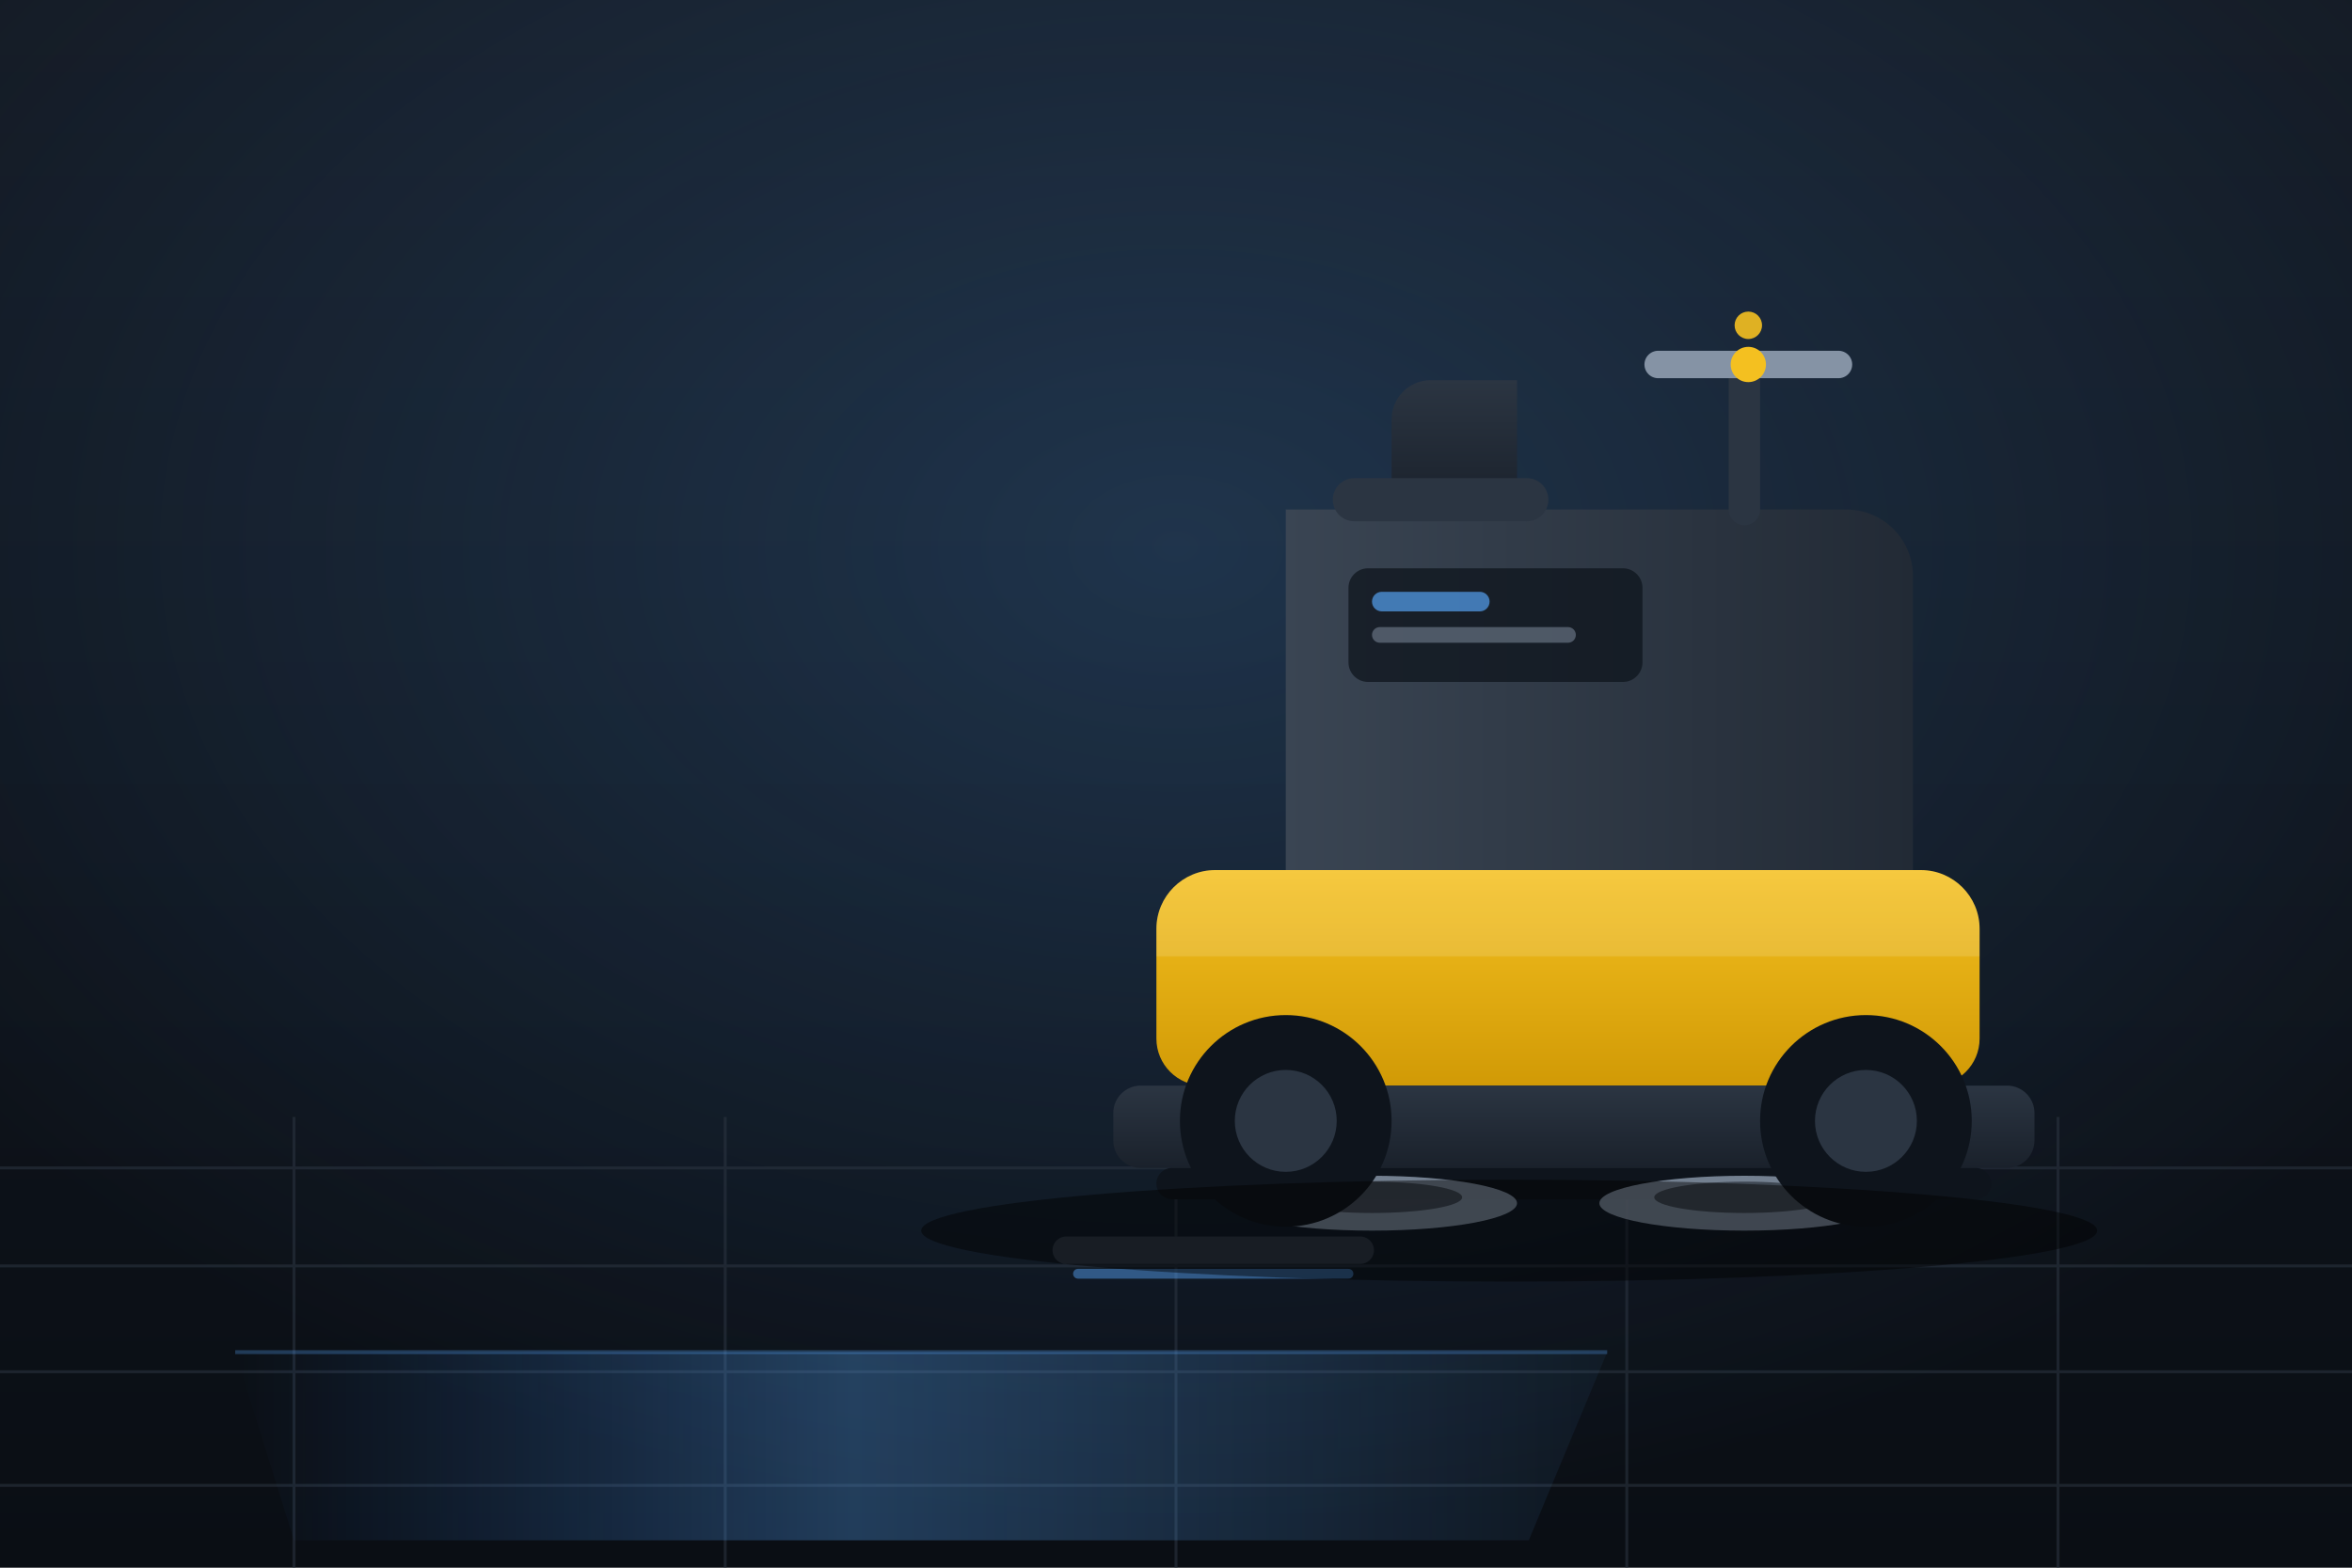
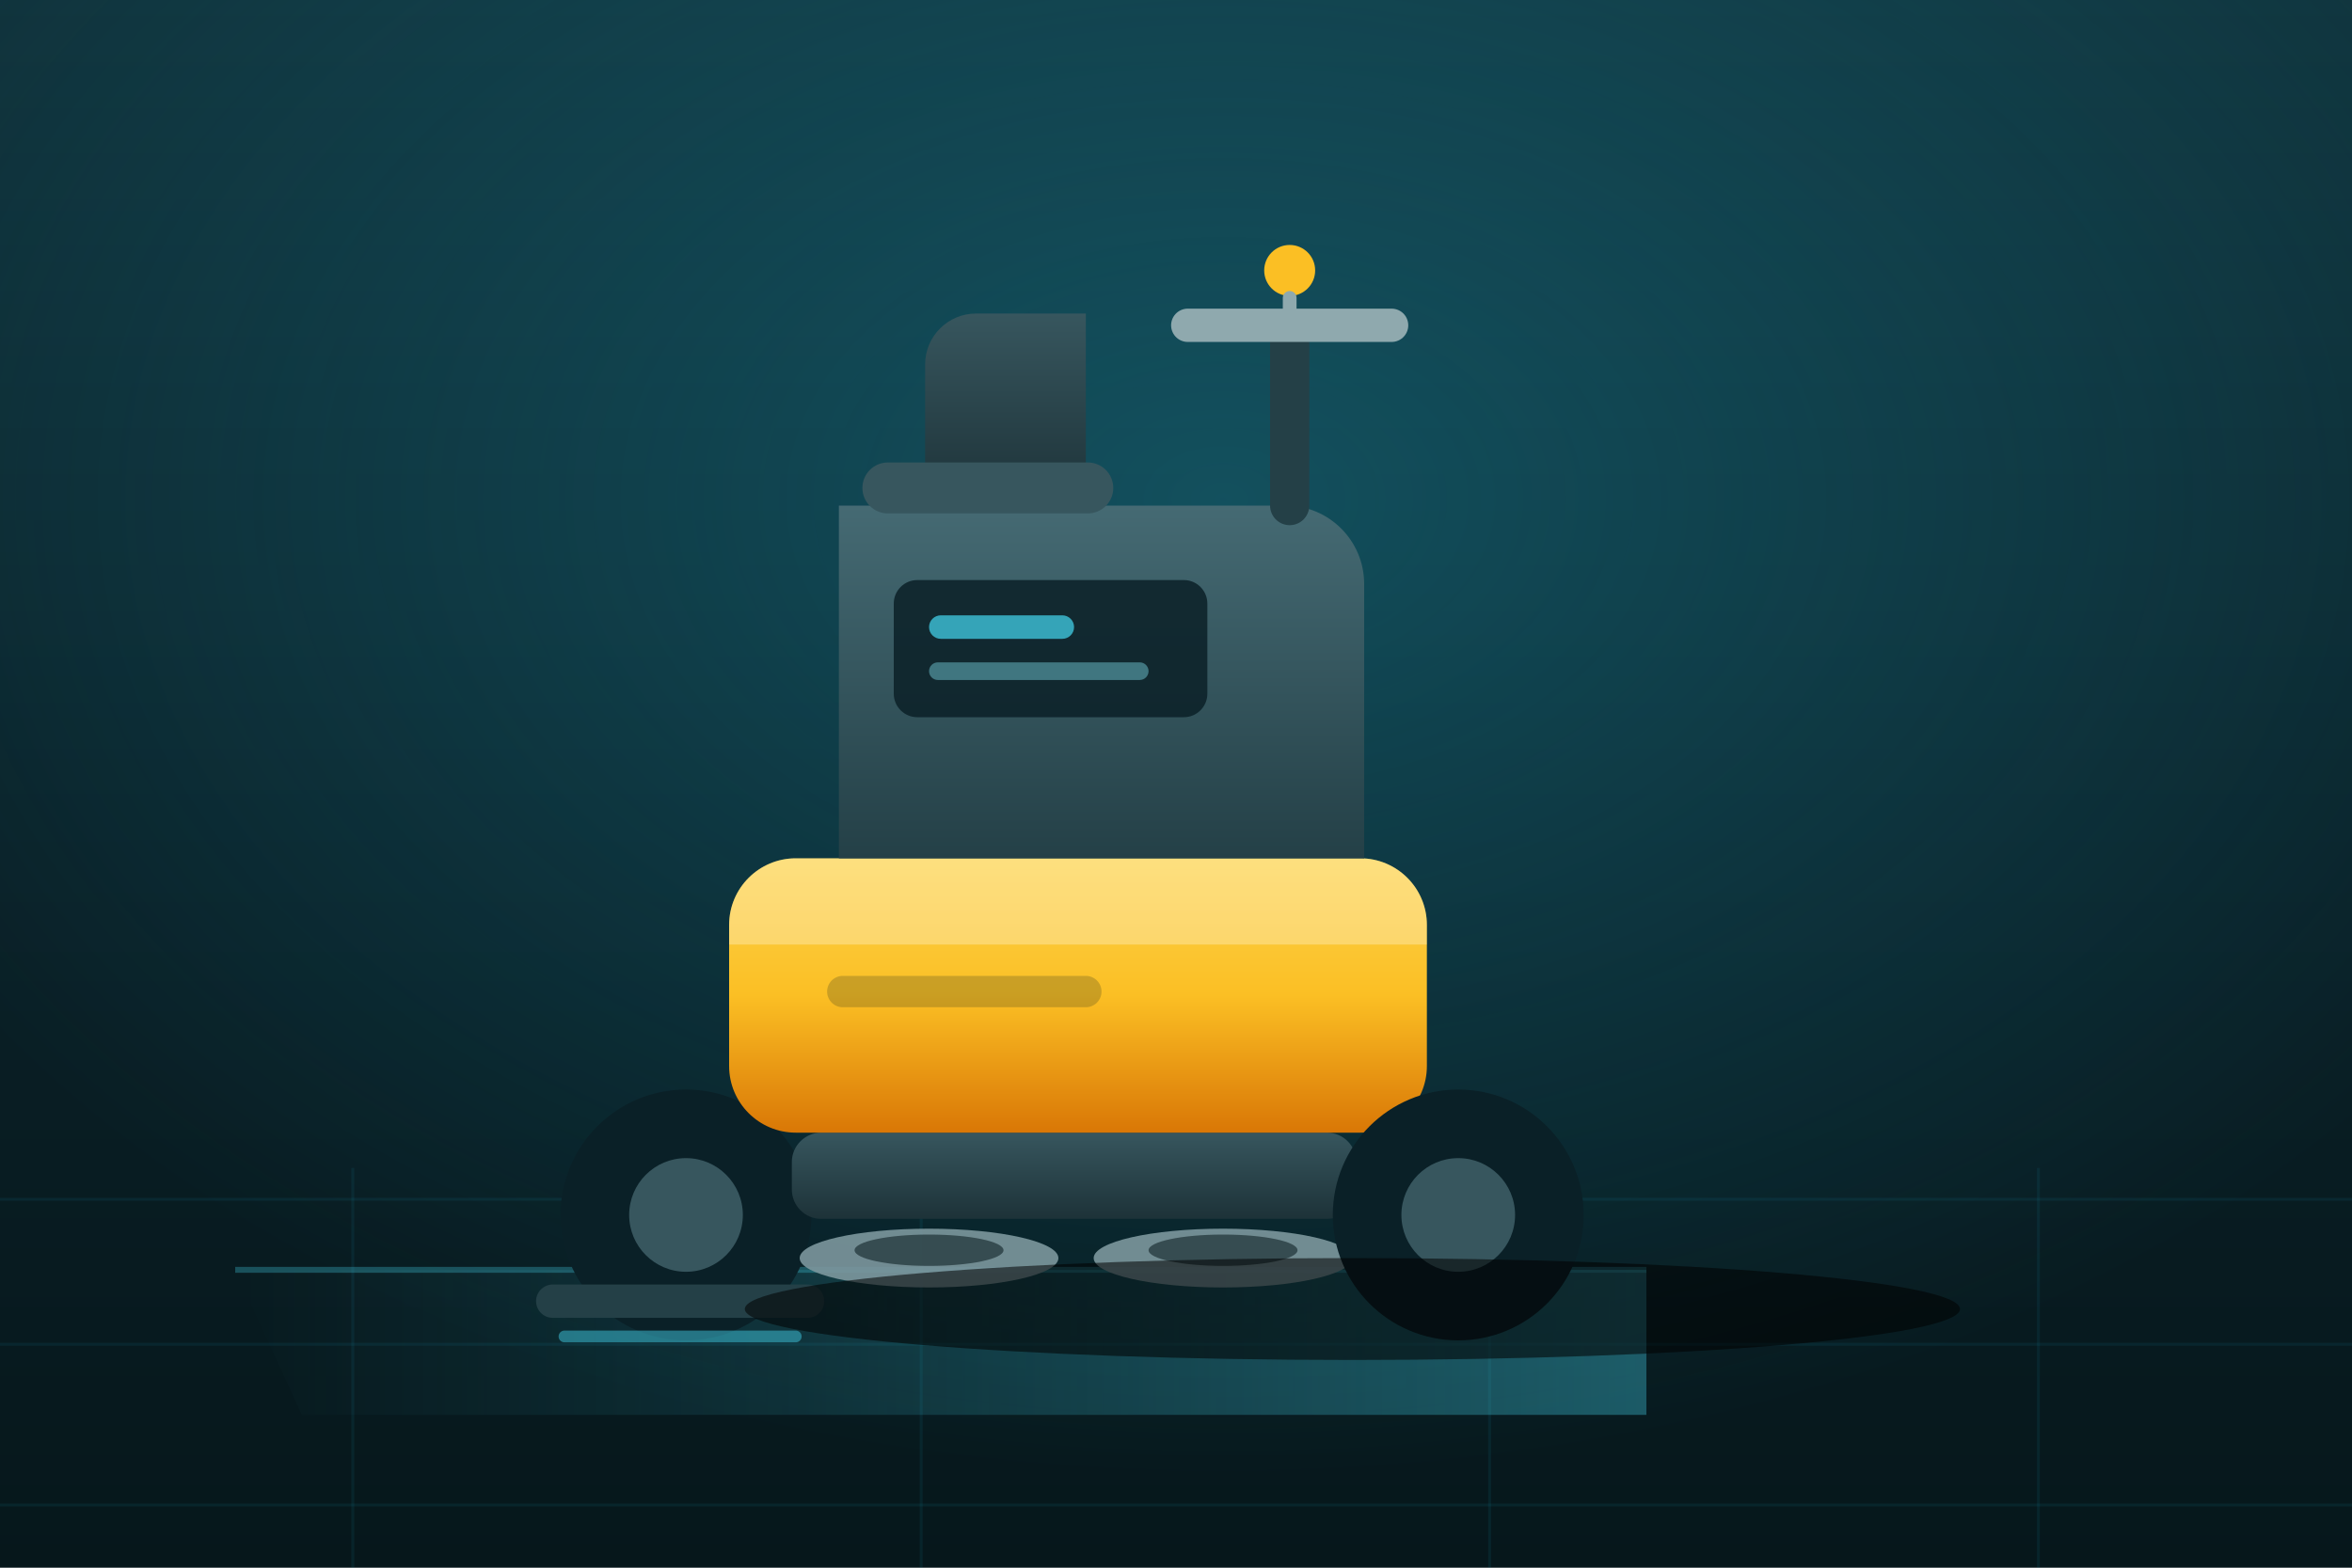
- <svg xmlns="http://www.w3.org/2000/svg" viewBox="0 0 1200 800" width="1200" height="800" role="img" aria-label="Industrial ride-on scrubber dryer">
+ <svg xmlns="http://www.w3.org/2000/svg" viewBox="0 0 1200 800" width="1200" height="800" role="img" aria-label="Ride-on industrial scrubber dryer">
  <defs>
-     <linearGradient id="floor" x1="0" y1="0" x2="0" y2="1">
-       <stop offset="0" stop-color="#141b25" />
-       <stop offset="1" stop-color="#0a0e14" />
+     <linearGradient id="ground" x1="0" y1="0" x2="0" y2="1">
+       <stop offset="0" stop-color="#10333c" />
+       <stop offset="0.55" stop-color="#0a2027" />
+       <stop offset="1" stop-color="#06171b" />
    </linearGradient>
-     <linearGradient id="body" x1="0" y1="0" x2="0" y2="1">
-       <stop offset="0" stop-color="#f4c020" />
-       <stop offset="1" stop-color="#d19a06" />
+     <radialGradient id="key" cx="0.52" cy="0.32" r="0.62">
+       <stop offset="0" stop-color="#1d9db6" stop-opacity="0.34" />
+       <stop offset="1" stop-color="#1d9db6" stop-opacity="0" />
+     </radialGradient>
+     <linearGradient id="deck" x1="0" y1="0" x2="0" y2="1">
+       <stop offset="0" stop-color="#fcd34d" />
+       <stop offset="0.5" stop-color="#fbbf24" />
+       <stop offset="1" stop-color="#d97706" />
    </linearGradient>
-     <linearGradient id="bodyDark" x1="0" y1="0" x2="0" y2="1">
-       <stop offset="0" stop-color="#2b3542" />
-       <stop offset="1" stop-color="#1a212b" />
+     <linearGradient id="shell" x1="0" y1="0" x2="0" y2="1">
+       <stop offset="0" stop-color="#37565e" />
+       <stop offset="1" stop-color="#1d3238" />
    </linearGradient>
-     <linearGradient id="tank" x1="0" y1="0" x2="1" y2="0">
-       <stop offset="0" stop-color="#3a4553" />
-       <stop offset="1" stop-color="#222a35" />
+     <linearGradient id="tank" x1="0" y1="0" x2="0" y2="1">
+       <stop offset="0" stop-color="#456a73" />
+       <stop offset="1" stop-color="#244047" />
    </linearGradient>
-     <linearGradient id="wet" x1="0" y1="0" x2="1" y2="0">
-       <stop offset="0" stop-color="#3286fc" stop-opacity="0" />
-       <stop offset="0.45" stop-color="#59aaff" stop-opacity="0.30" />
-       <stop offset="1" stop-color="#59aaff" stop-opacity="0.05" />
+     <linearGradient id="pass" x1="1" y1="0" x2="0" y2="0">
+       <stop offset="0" stop-color="#3bbad0" stop-opacity="0.40" />
+       <stop offset="0.6" stop-color="#3bbad0" stop-opacity="0.14" />
+       <stop offset="1" stop-color="#3bbad0" stop-opacity="0" />
    </linearGradient>
-     <radialGradient id="key" cx="0.5" cy="0.35" r="0.62">
-       <stop offset="0" stop-color="#59aaff" stop-opacity="0.20" />
-       <stop offset="1" stop-color="#59aaff" stop-opacity="0" />
-     </radialGradient>
  </defs>
-   <rect width="1200" height="800" fill="url(#floor)" />
+   <rect width="1200" height="800" fill="url(#ground)" />
  <rect width="1200" height="800" fill="url(#key)" />
-   <g stroke="#2b3542" stroke-width="1.5" opacity="0.55">
-     <path d="M0 596h1200M0 646h1200M0 700h1200M0 758h1200" />
-     <path d="M150 570v230M370 570v230M600 570v230M830 570v230M1050 570v230" />
+   <g stroke="#1d9db6" stroke-opacity="0.10" stroke-width="1.5">
+     <path d="M0 612h1200M0 686h1200M0 768h1200" />
+     <path d="M180 596v210M470 596v210M760 596v210M1040 596v210" />
  </g>
-   <path d="M120 690h700l-40 96H150Z" fill="url(#wet)" />
-   <path d="M120 690h700" stroke="#59aaff" stroke-opacity="0.28" stroke-width="2" />
-   <g transform="translate(560 168)">
-     <path d="M96 92h286a34 34 0 0 1 34 34v150H96Z" fill="url(#tank)" />
-     <rect x="128" y="122" width="150" height="58" rx="10" fill="#0e141c" opacity="0.75" />
-     <rect x="140" y="134" width="60" height="10" rx="5" fill="#59aaff" opacity="0.65" />
-     <rect x="140" y="152" width="104" height="8" rx="4" fill="#8593a5" opacity="0.5" />
-     <path d="M330 92V22" stroke="#2b3542" stroke-width="16" stroke-linecap="round" />
-     <path d="M286 18h92" stroke="#8593a5" stroke-width="14" stroke-linecap="round" />
-     <circle cx="332" cy="18" r="9" fill="#f4c020" />
-     <path d="M150 92V46a20 20 0 0 1 20-20h44v66Z" fill="url(#bodyDark)" />
-     <rect x="120" y="76" width="110" height="22" rx="11" fill="#2b3542" />
-     <path d="M60 276h360a30 30 0 0 1 30 30v56a24 24 0 0 1-24 24H54a24 24 0 0 1-24-24v-56a30 30 0 0 1 30-30Z" fill="url(#body)" />
-     <path d="M60 276h360a30 30 0 0 1 30 30v14H30v-14a30 30 0 0 1 30-30Z" fill="#ffffff" opacity="0.14" />
-     <rect x="8" y="386" width="470" height="42" rx="14" fill="url(#bodyDark)" />
-     <rect x="30" y="428" width="426" height="16" rx="8" fill="#0e141c" />
-     <g fill="#8593a5" opacity="0.85">
-       <ellipse cx="140" cy="446" rx="74" ry="14" />
-       <ellipse cx="330" cy="446" rx="74" ry="14" />
+   <path d="M840 648H120l34 74h686Z" fill="url(#pass)" />
+   <path d="M840 648H120" stroke="#3bbad0" stroke-opacity="0.34" stroke-width="3" />
+   <g transform="translate(258 108)">
+     <circle cx="92" cy="512" r="64" fill="#0a2027" />
+     <circle cx="92" cy="512" r="29" fill="#37565e" />
+     <path d="M24 556h130" stroke="#244047" stroke-width="17" stroke-linecap="round" />
+     <path d="M30 574h118" stroke="#3bbad0" stroke-opacity="0.55" stroke-width="6" stroke-linecap="round" />
+     <rect x="146" y="470" width="288" height="44" rx="15" fill="url(#shell)" />
+     <g fill="#7c979d" opacity="0.9">
+       <ellipse cx="216" cy="534" rx="66" ry="15" />
+       <ellipse cx="366" cy="534" rx="66" ry="15" />
    </g>
-     <g fill="#0a0e14" opacity="0.5">
-       <ellipse cx="140" cy="443" rx="46" ry="8" />
-       <ellipse cx="330" cy="443" rx="46" ry="8" />
+     <g fill="#06171b" opacity="0.55">
+       <ellipse cx="216" cy="530" rx="38" ry="8" />
+       <ellipse cx="366" cy="530" rx="38" ry="8" />
    </g>
-     <path d="M-16 470h150" stroke="#2b3542" stroke-width="14" stroke-linecap="round" />
-     <path d="M-10 482h138" stroke="#59aaff" stroke-opacity="0.45" stroke-width="5" stroke-linecap="round" />
-     <circle cx="96" cy="404" r="54" fill="#0e141c" />
-     <circle cx="96" cy="404" r="26" fill="#2b3542" />
-     <circle cx="392" cy="404" r="54" fill="#0e141c" />
-     <circle cx="392" cy="404" r="26" fill="#2b3542" />
-     <circle cx="332" cy="-2" r="7" fill="#f4c020" opacity="0.9" />
+     <path d="M148 330h288a34 34 0 0 1 34 34v72a34 34 0 0 1-34 34H148a34 34 0 0 1-34-34v-72a34 34 0 0 1 34-34Z" fill="url(#deck)" />
+     <path d="M148 330h288a34 34 0 0 1 34 34v10H114v-10a34 34 0 0 1 34-34Z" fill="#ffffff" opacity="0.28" />
+     <rect x="164" y="390" width="140" height="16" rx="8" fill="#06171b" opacity="0.20" />
+     <path d="M170 150h228a40 40 0 0 1 40 40v140H170Z" fill="url(#tank)" />
+     <rect x="198" y="188" width="160" height="70" rx="12" fill="#0a2027" opacity="0.85" />
+     <rect x="216" y="206" width="74" height="12" rx="6" fill="#3bbad0" opacity="0.85" />
+     <rect x="216" y="230" width="112" height="9" rx="4.5" fill="#79d5e3" opacity="0.45" />
+     <path d="M214 150V78a26 26 0 0 1 26-26h56v98Z" fill="url(#shell)" />
+     <rect x="182" y="128" width="128" height="26" rx="13" fill="#37565e" />
+     <path d="M400 150V64" stroke="#244047" stroke-width="20" stroke-linecap="round" />
+     <path d="M348 58h104" stroke="#8fa9ae" stroke-width="17" stroke-linecap="round" />
+     <circle cx="400" cy="30" r="13" fill="#fbbf24" />
+     <path d="M400 44v10" stroke="#8fa9ae" stroke-width="7" stroke-linecap="round" />
+     <circle cx="486" cy="512" r="64" fill="#0a2027" />
+     <circle cx="486" cy="512" r="29" fill="#37565e" />
  </g>
-   <ellipse cx="770" cy="628" rx="300" ry="26" fill="#000000" opacity="0.45" />
+   <ellipse cx="690" cy="668" rx="310" ry="26" fill="#000000" opacity="0.55" />
</svg>
